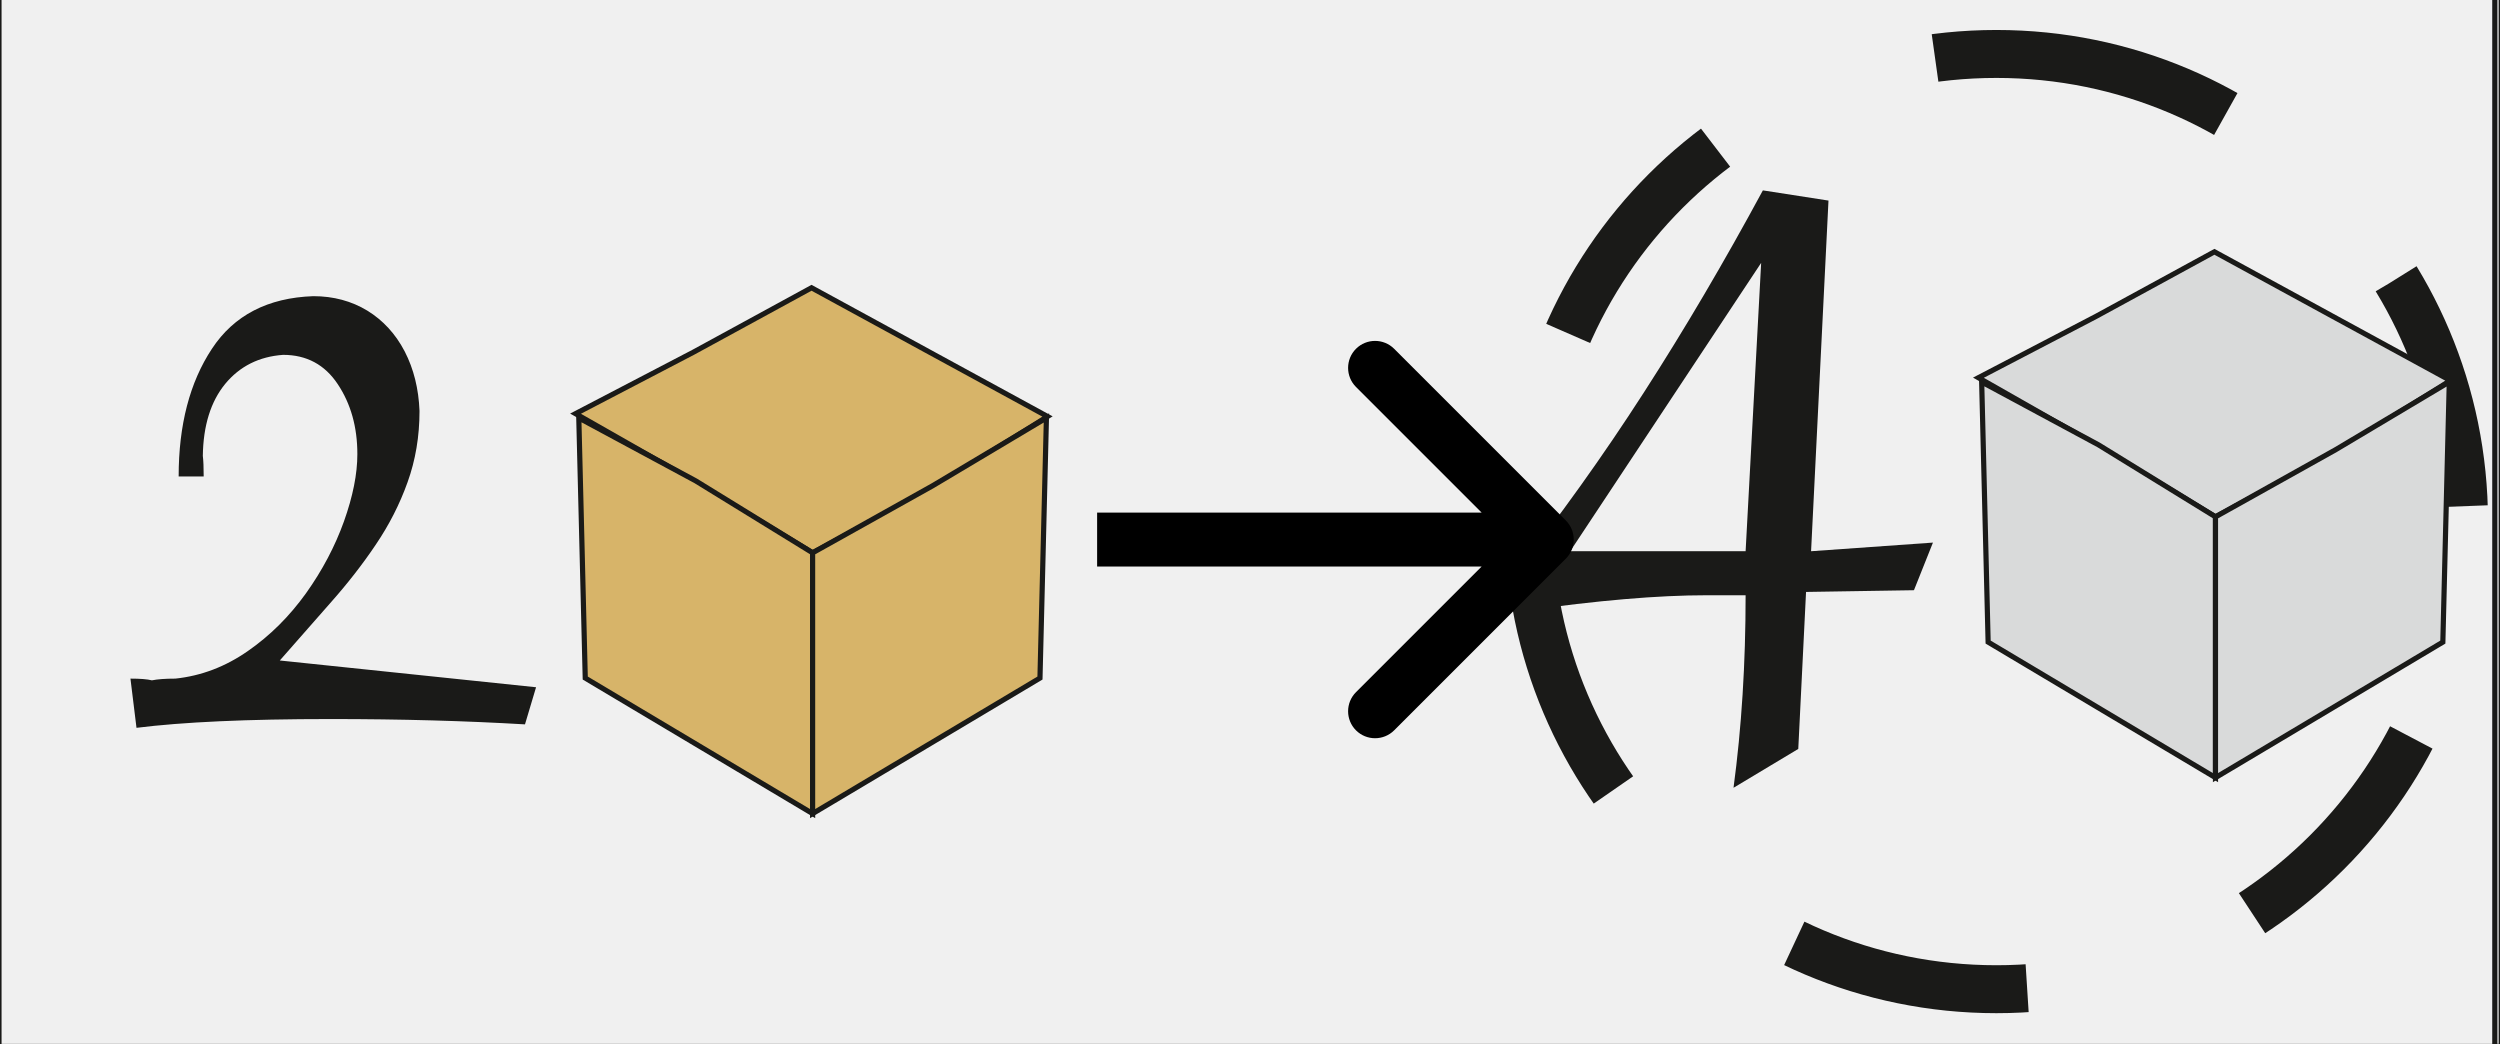
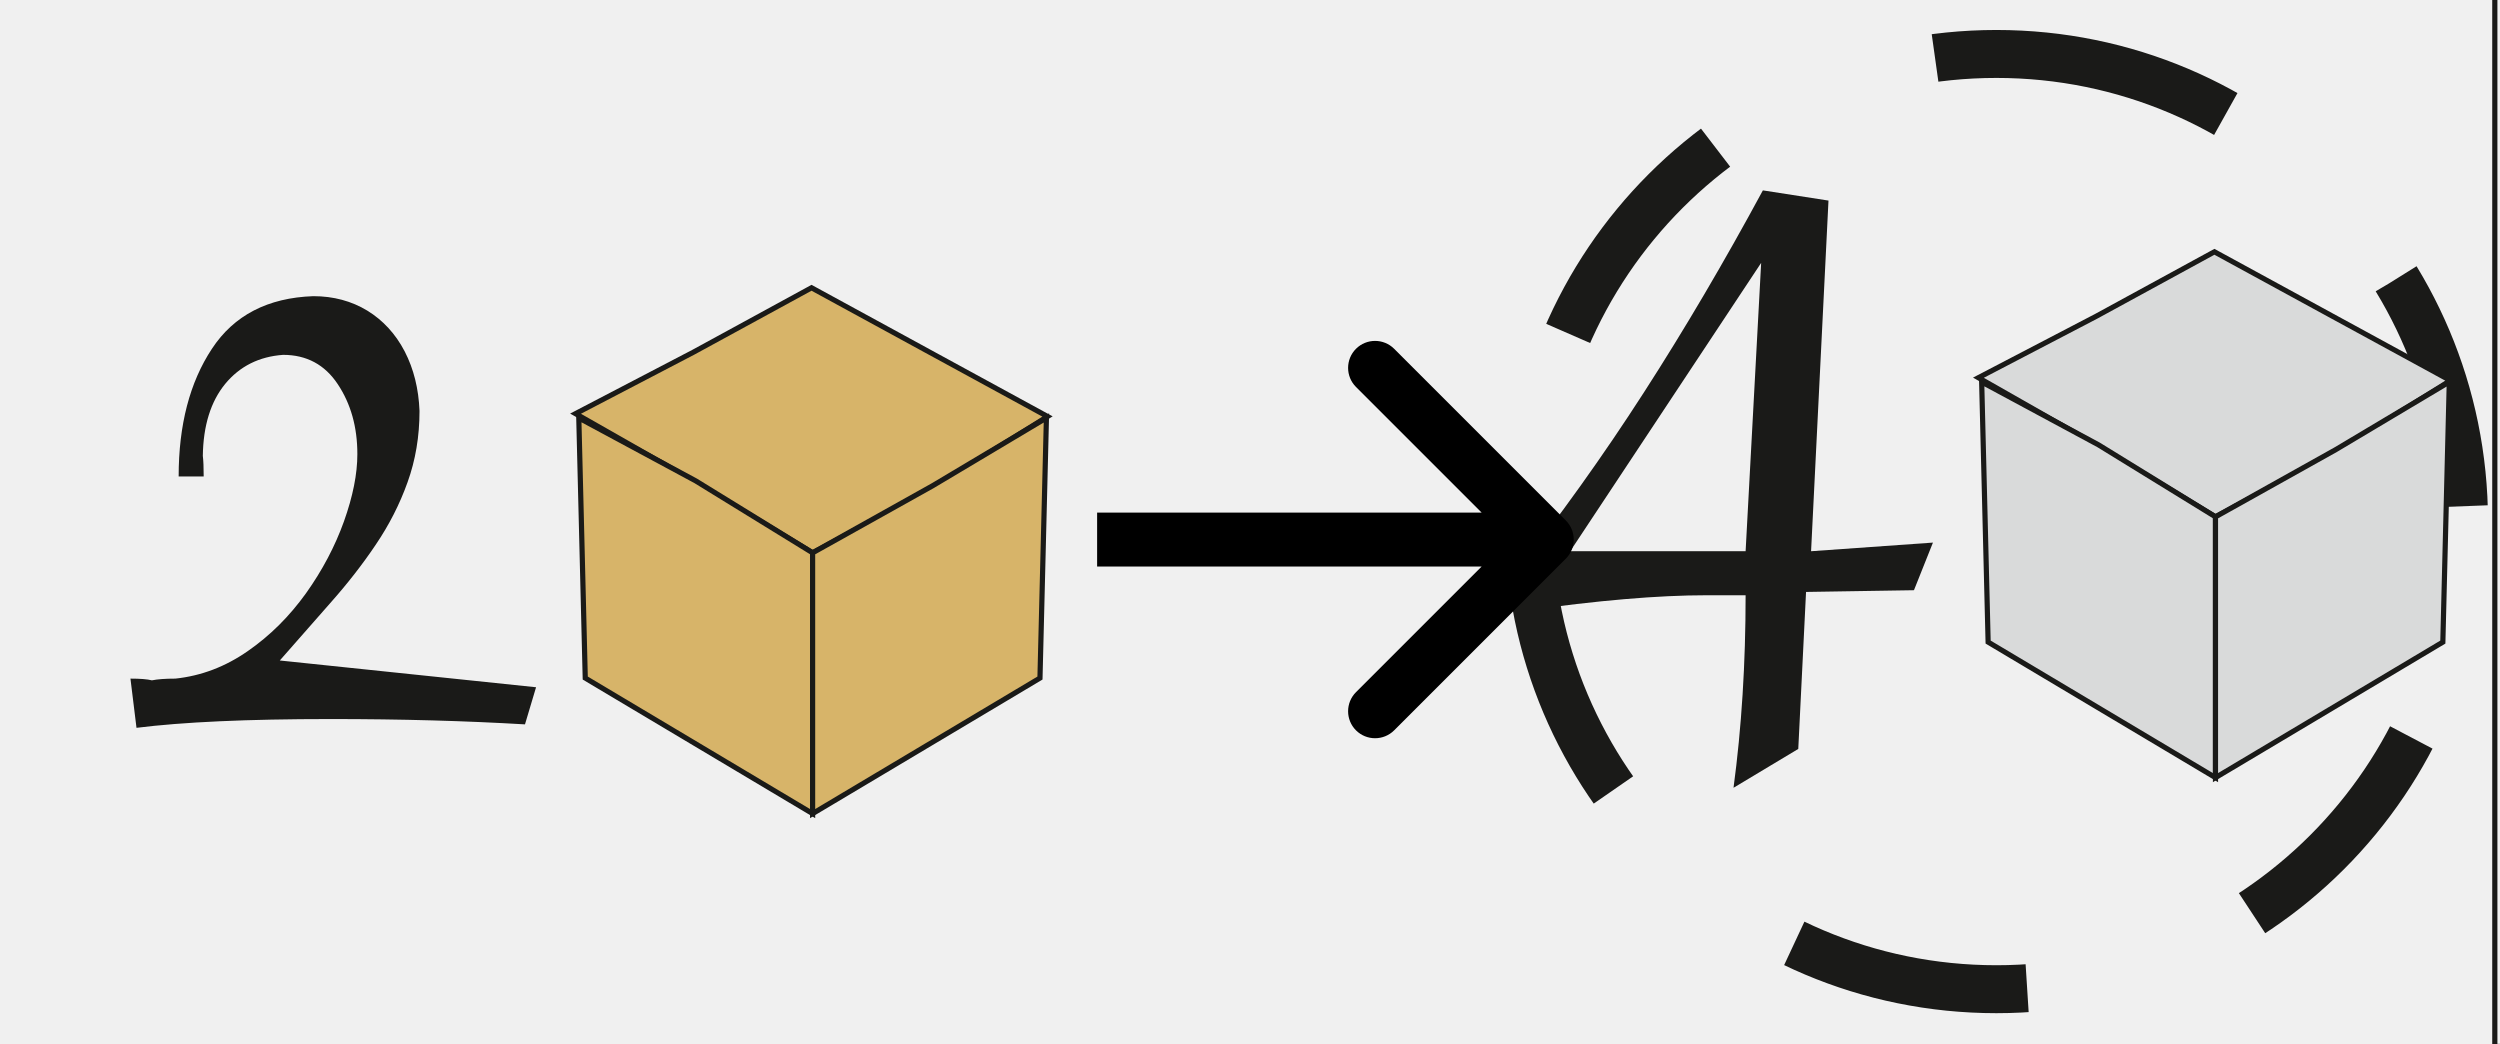
<svg xmlns="http://www.w3.org/2000/svg" width="139" height="58" viewBox="0 0 139 58" fill="none">
  <g clip-path="url(#clip0_2_22765)">
-     <path d="M-0.064 -0.384H139.069V58.184H-0.064V-0.384Z" stroke="#1A1A18" stroke-width="0.288" stroke-miterlimit="22.926" />
-     <path d="M-111.579 -0.308H-0.076V58.26H-111.579V-0.308Z" stroke="#1A1A18" stroke-width="0.288" stroke-miterlimit="22.926" />
    <path d="M138.712 -0.384H281.963V58.184H138.712V-0.384Z" stroke="#1A1A18" stroke-width="0.288" stroke-miterlimit="22.926" />
    <path d="M111 3C125.359 3 137 14.641 137 29C137 43.359 125.359 55 111 55C96.641 55 85 43.359 85 29C85 14.641 96.641 3 111 3Z" stroke="#1A1A18" stroke-width="2.666" stroke-miterlimit="22.926" stroke-dasharray="13.33 13.33" />
    <path d="M15.557 36.723L29.805 38.211L29.189 40.275C25.941 40.083 22.333 39.979 18.381 39.979C13.749 39.979 10.149 40.146 7.589 40.467L7.253 37.731C7.797 37.731 8.197 37.763 8.445 37.827C8.765 37.763 9.197 37.731 9.749 37.731C11.189 37.579 12.533 37.067 13.773 36.203C15.021 35.339 16.093 34.267 17.013 32.987C17.925 31.707 18.629 30.371 19.125 28.987C19.621 27.595 19.869 26.355 19.869 25.251C19.869 23.747 19.509 22.459 18.781 21.363C18.061 20.275 17.045 19.73 15.741 19.73C14.405 19.826 13.333 20.363 12.525 21.339C11.717 22.323 11.301 23.659 11.277 25.347C11.309 25.603 11.325 25.987 11.325 26.491H9.933C9.933 23.627 10.549 21.259 11.781 19.395C13.005 17.531 14.893 16.555 17.421 16.467C18.541 16.467 19.549 16.739 20.429 17.275C21.301 17.811 21.997 18.571 22.501 19.539C23.005 20.515 23.277 21.619 23.325 22.851C23.325 24.267 23.101 25.587 22.661 26.811C22.221 28.043 21.629 29.195 20.893 30.283C20.157 31.379 19.309 32.467 18.341 33.555C17.381 34.643 16.453 35.699 15.557 36.723Z" fill="#1A1A18" />
    <path d="M84.768 33.96L84.096 32.04C86.704 28.736 89.144 25.328 91.408 21.808C93.672 18.296 95.872 14.552 98.016 10.585L101.664 11.152L100.696 30.648L107.472 30.168L106.416 32.816L100.416 32.912L99.984 41.64L96.384 43.8C96.832 40.464 97.056 36.888 97.056 33.096H94.896C92.192 33.096 88.808 33.384 84.768 33.96ZM97.92 14.616L87.304 30.648H97.056L97.92 14.616Z" fill="#1A1A18" />
    <path d="M45.121 16L51.681 19.579L58.242 23.157L51.681 27.236L45.181 30.736L38.56 26.736L32 23L38.56 19.579L45.121 16Z" fill="#D7B469" stroke="#1A1A18" stroke-width="0.288" stroke-miterlimit="22.926" />
    <path d="M32.54 37.7L32.361 30.468L32.181 23.236L38.681 26.736L45.181 30.736V37.736V45.236L38.861 41.468L32.54 37.7Z" fill="#D7B469" stroke="#1A1A18" stroke-width="0.288" stroke-miterlimit="22.926" />
    <path d="M45.181 30.736L51.861 27.004L58.181 23.236L58.002 30.468L57.822 37.7L51.502 41.468L45.181 45.236V38.236V30.736Z" fill="#D7B469" stroke="#1A1A18" stroke-width="0.288" stroke-miterlimit="22.926" />
    <path d="M87.061 31.061C87.646 30.475 87.646 29.525 87.061 28.939L77.515 19.393C76.929 18.808 75.979 18.808 75.393 19.393C74.808 19.979 74.808 20.929 75.393 21.515L83.879 30L75.393 38.485C74.808 39.071 74.808 40.021 75.393 40.607C75.979 41.192 76.929 41.192 77.515 40.607L87.061 31.061ZM61 31.5H86V28.5H61V31.5Z" fill="black" />
    <path d="M123.121 14L129.681 17.579L136.242 21.157L129.681 25.236L123.181 28.736L116.561 24.736L110 21L116.561 17.579L123.121 14Z" fill="#D9DADA" stroke="#1A1A18" stroke-width="0.288" stroke-miterlimit="22.926" />
    <path d="M110.54 35.7L110.361 28.468L110.181 21.236L116.681 24.736L123.181 28.736V35.736V43.236L116.861 39.468L110.54 35.7Z" fill="#D9DADA" stroke="#1A1A18" stroke-width="0.288" stroke-miterlimit="22.926" />
    <path d="M123.181 28.736L129.861 25.004L136.181 21.236L136.002 28.468L135.822 35.7L129.502 39.468L123.181 43.236V36.236V28.736Z" fill="#D9DADA" stroke="#1A1A18" stroke-width="0.288" stroke-miterlimit="22.926" />
  </g>
  <defs>
    <clipPath id="clip0_2_22765">
      <rect width="1122.52" height="1587.4" fill="white" transform="translate(-478 -330)" />
    </clipPath>
  </defs>
</svg>
